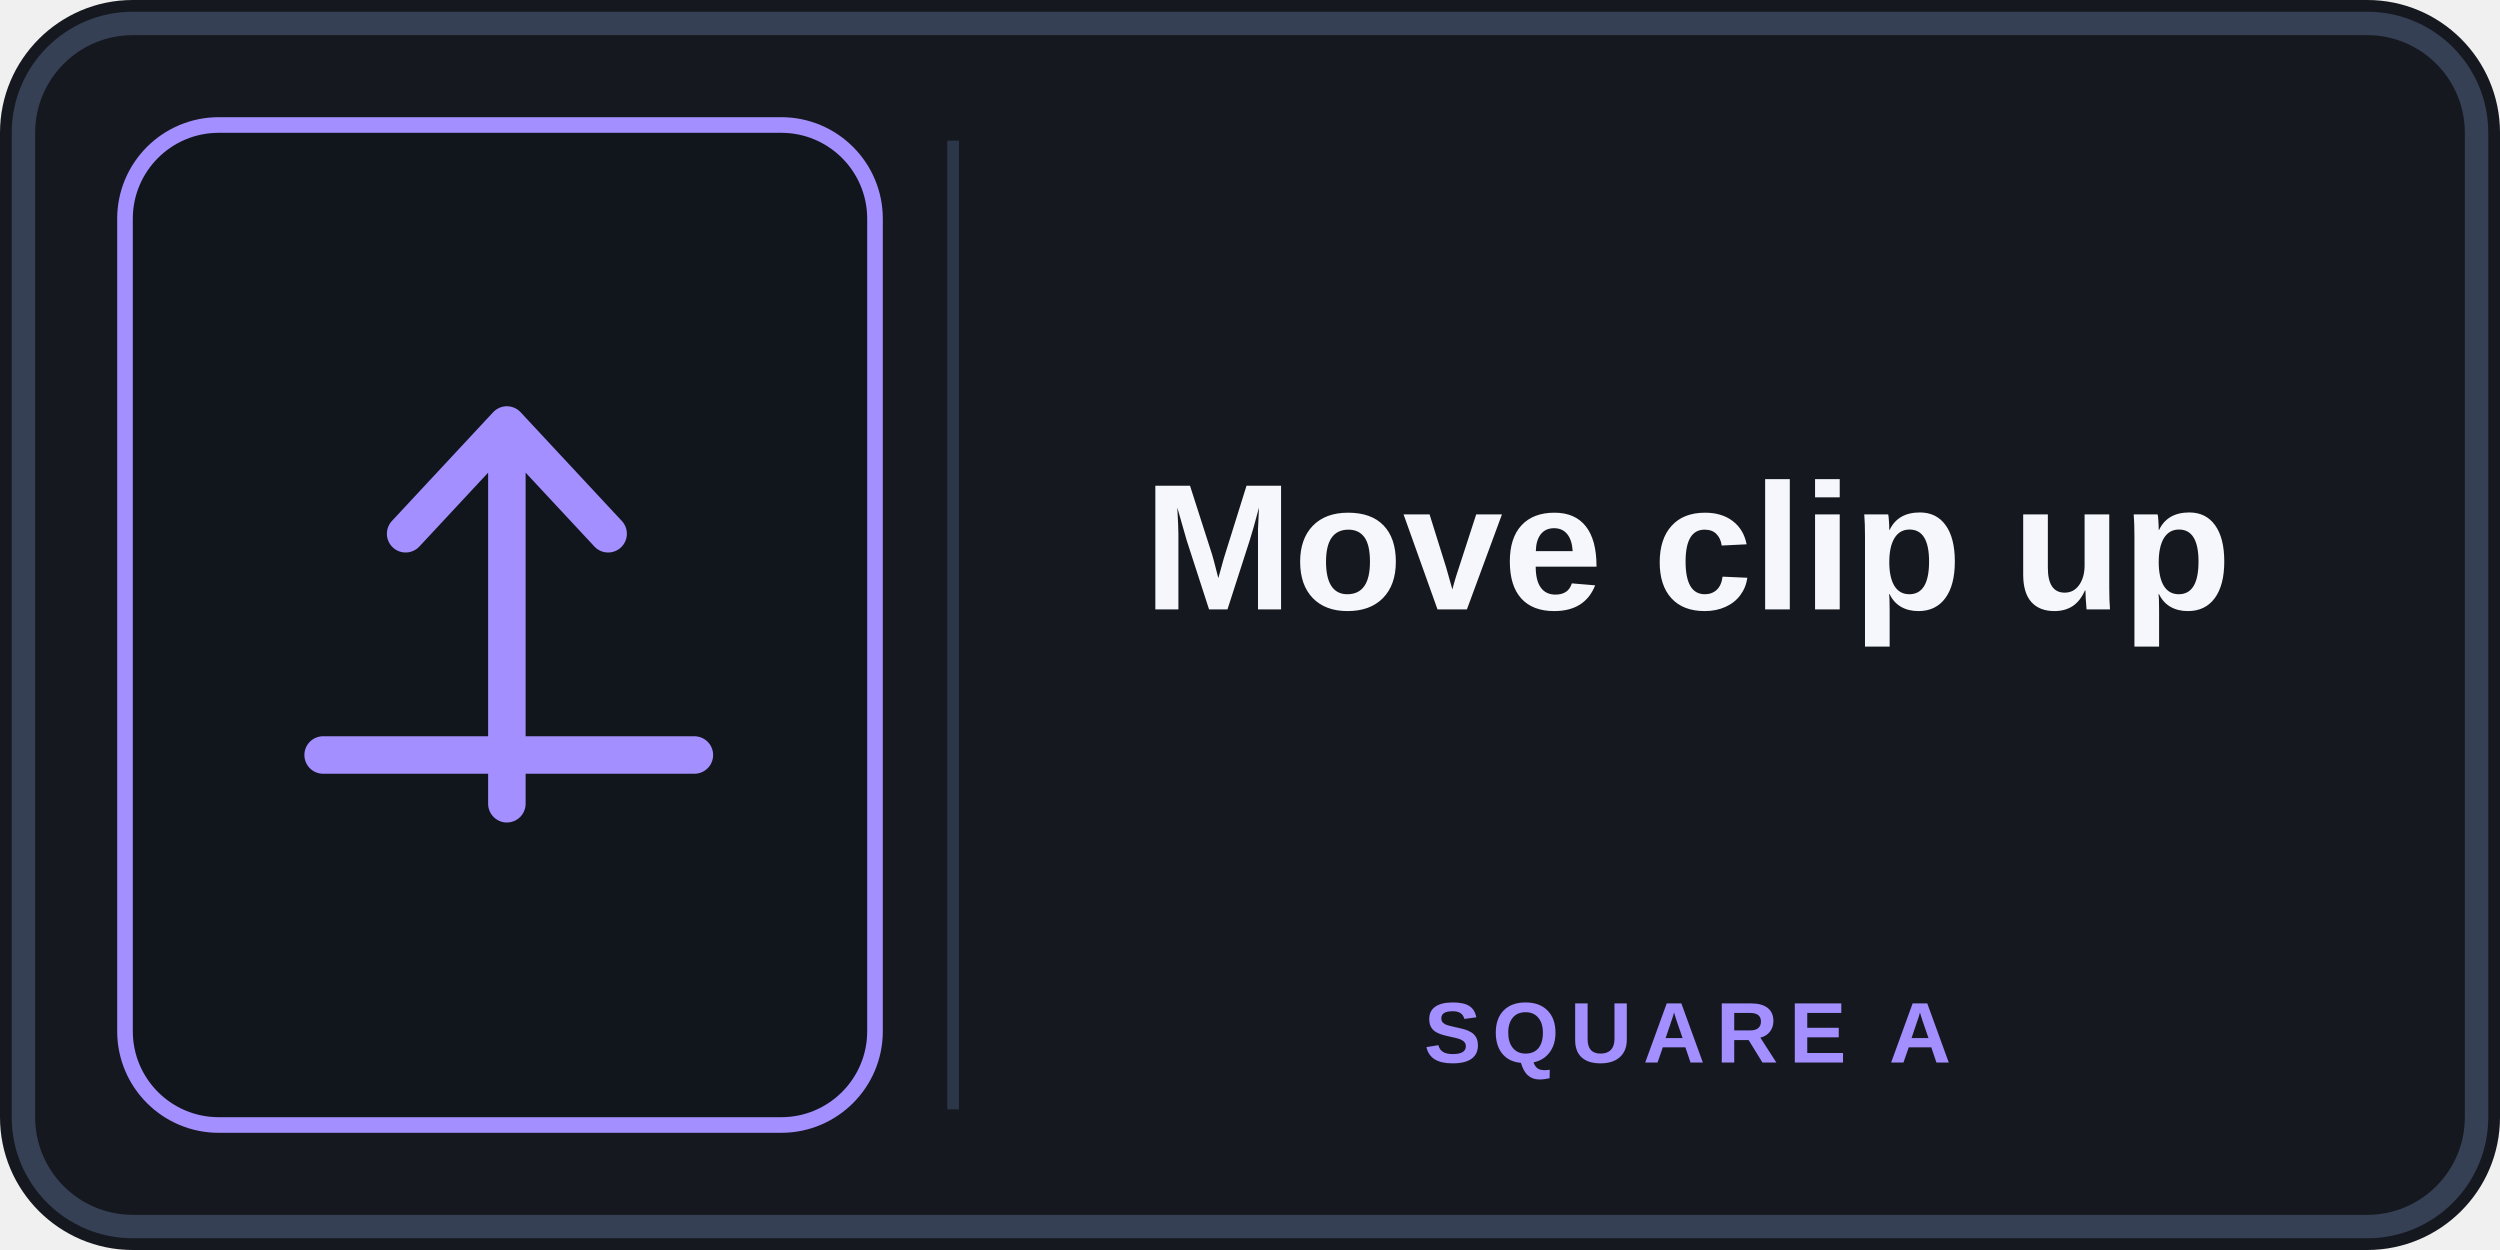
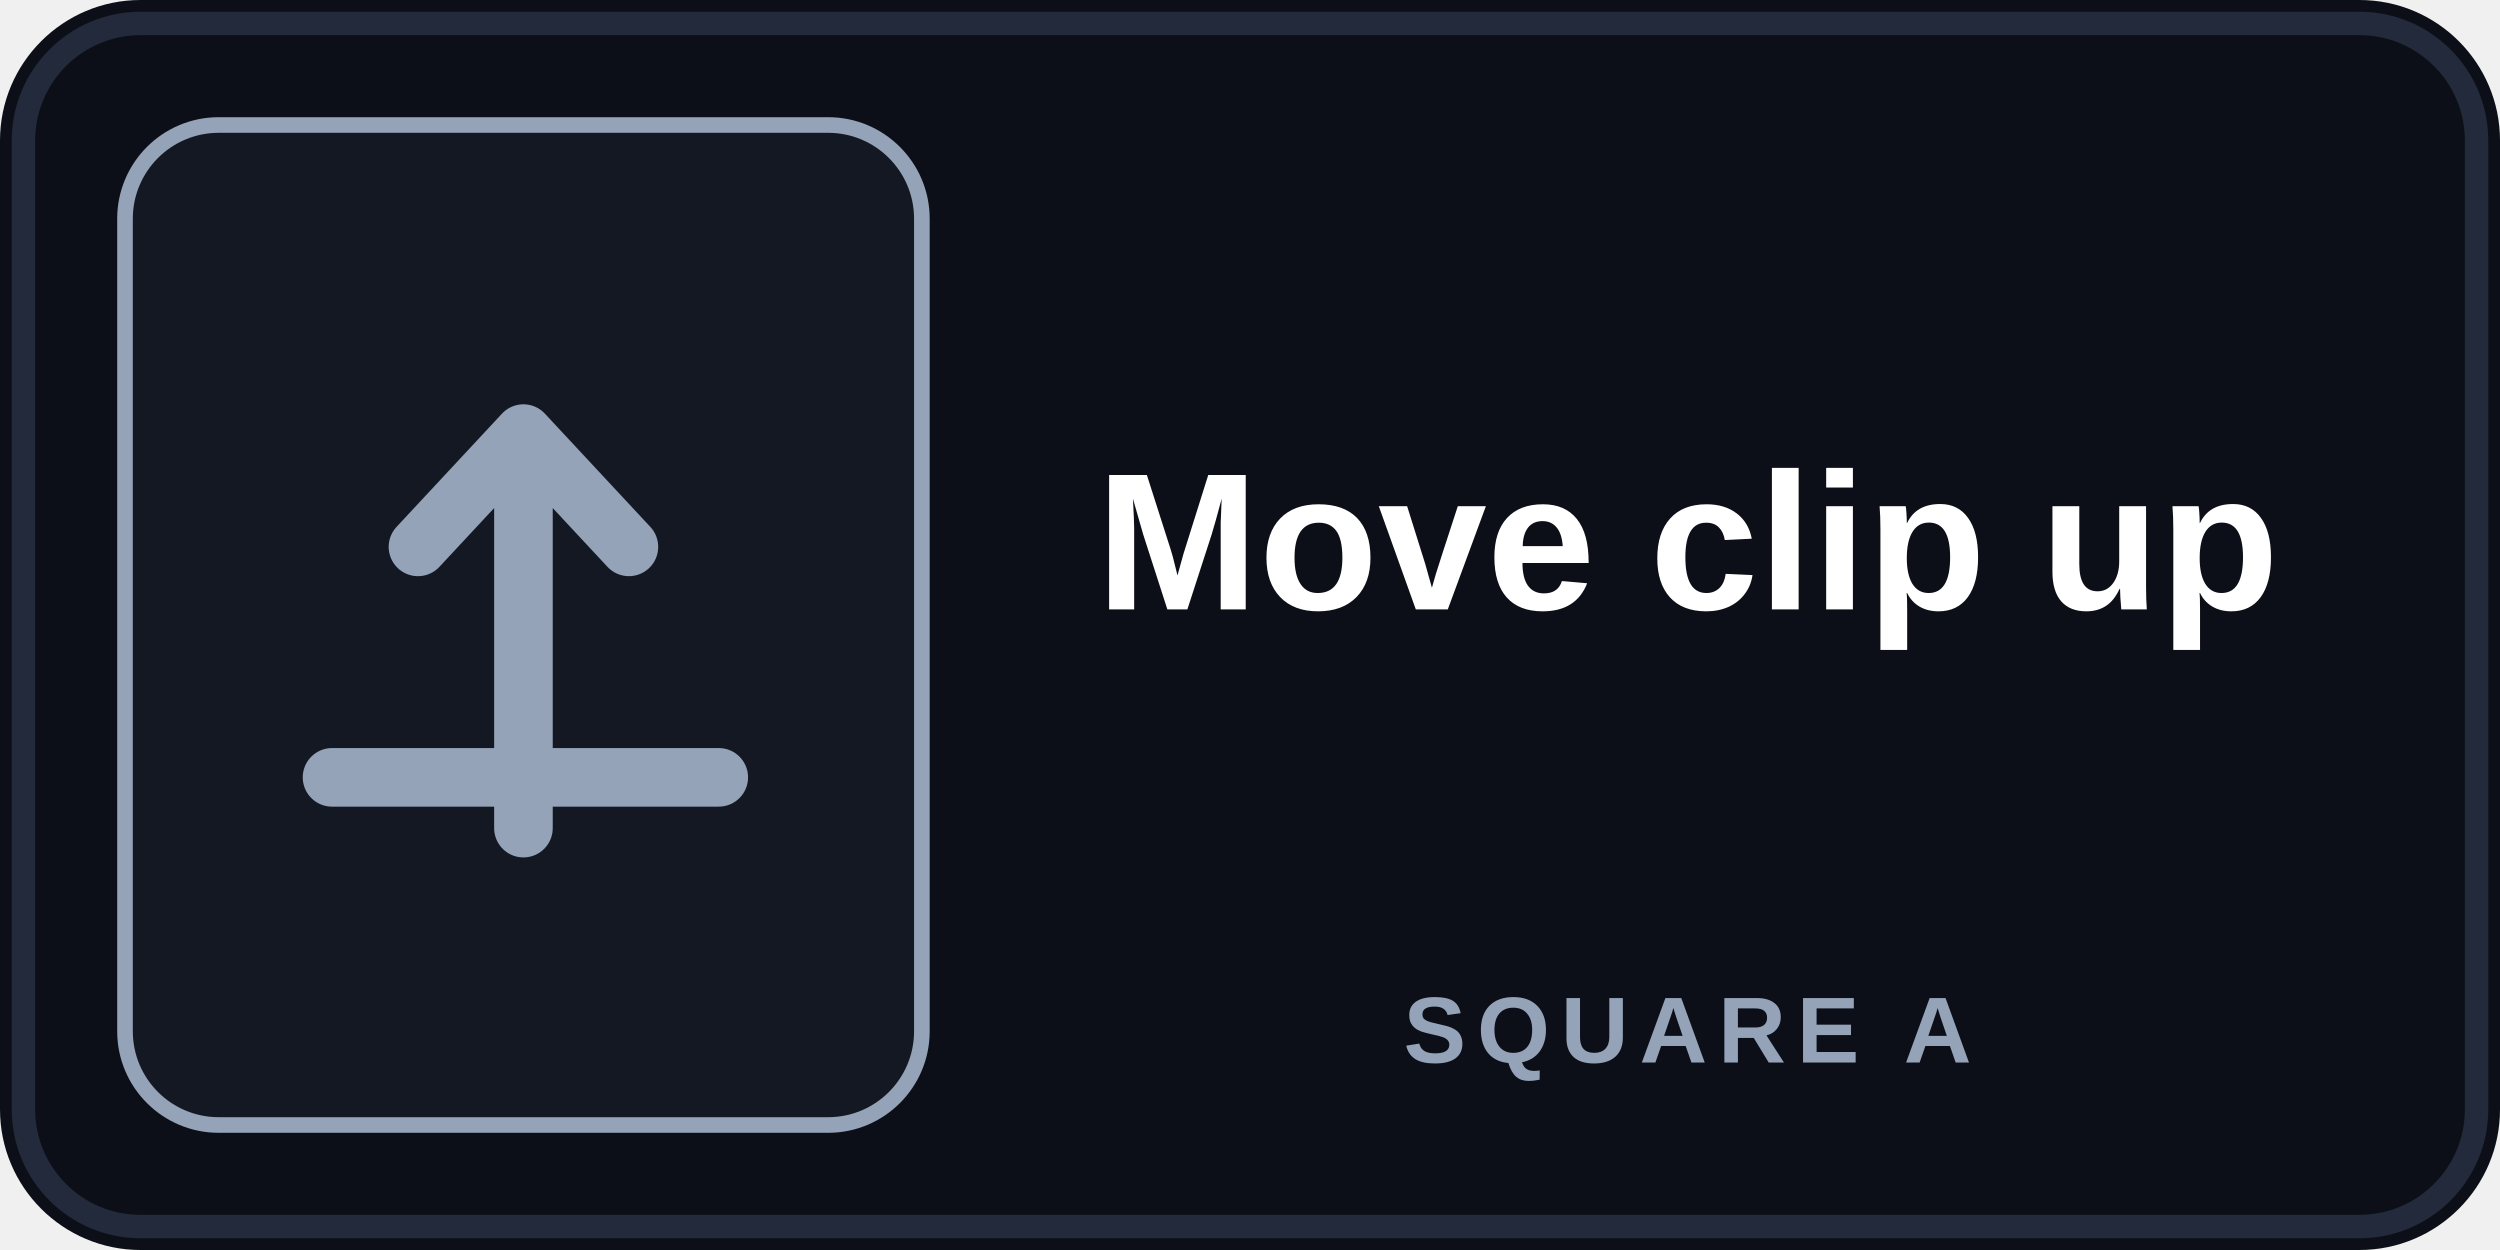
<svg xmlns="http://www.w3.org/2000/svg" width="320" height="160" viewBox="0 0 320 160">
-   <rect width="320" height="160" rx="17" fill="#15181E" />
-   <rect x="3" y="3" width="314" height="154" rx="14" fill="none" stroke="#364055" stroke-width="3" />
-   <rect x="16" y="16" width="96" height="128" rx="12" fill="#11151C" stroke="#A38FFF" stroke-width="2" />
-   <g transform="translate(14, 28) scale(0.48)">
-     <path d="M106 156V55m-27 29 27-29 27 29M57 143h99" stroke="#A38FFF" stroke-width="10" stroke-linecap="round" stroke-linejoin="round" fill="none" />
+   <rect width="320" height="160" rx="18" fill="#0C0F17" />
+   <rect x="3" y="3" width="314" height="154" rx="15" fill="none" stroke="#222A3B" stroke-width="3" />
+   <rect x="16" y="16" width="102" height="128" rx="12" fill="#141822" stroke="#94A3B8" stroke-width="2" />
+   <g transform="translate(14, 28) scale(0.50)">
+     <path d="M106 156V55m-27 29 27-29 27 29M57 143h99" stroke="#94A3B8" stroke-width="15" stroke-linecap="round" stroke-linejoin="round" fill="none" />
  </g>
-   <line x1="122" y1="18" x2="122" y2="142" stroke="#2B3648" stroke-width="1.5" />
-   <text x="216" y="78" text-anchor="middle" fill="#F5F7FC" font-family="Arial, Helvetica, sans-serif" font-size="23" font-weight="700">Move clip up</text>
-   <text x="216" y="136" text-anchor="middle" fill="#A38FFF" font-family="Arial, Helvetica, sans-serif" font-size="11" font-weight="700" letter-spacing="1.4">SQUARE A</text>
+   <text x="216" y="78" text-anchor="middle" fill="#FFFFFF" font-family="-apple-system, BlinkMacSystemFont, Arial, sans-serif" font-size="25" font-weight="900">Move clip up</text>
+   <text x="216" y="136" text-anchor="middle" fill="#94A3B8" font-family="-apple-system, BlinkMacSystemFont, Arial, sans-serif" font-size="12" font-weight="900" letter-spacing="1.4">SQUARE A</text>
</svg>
